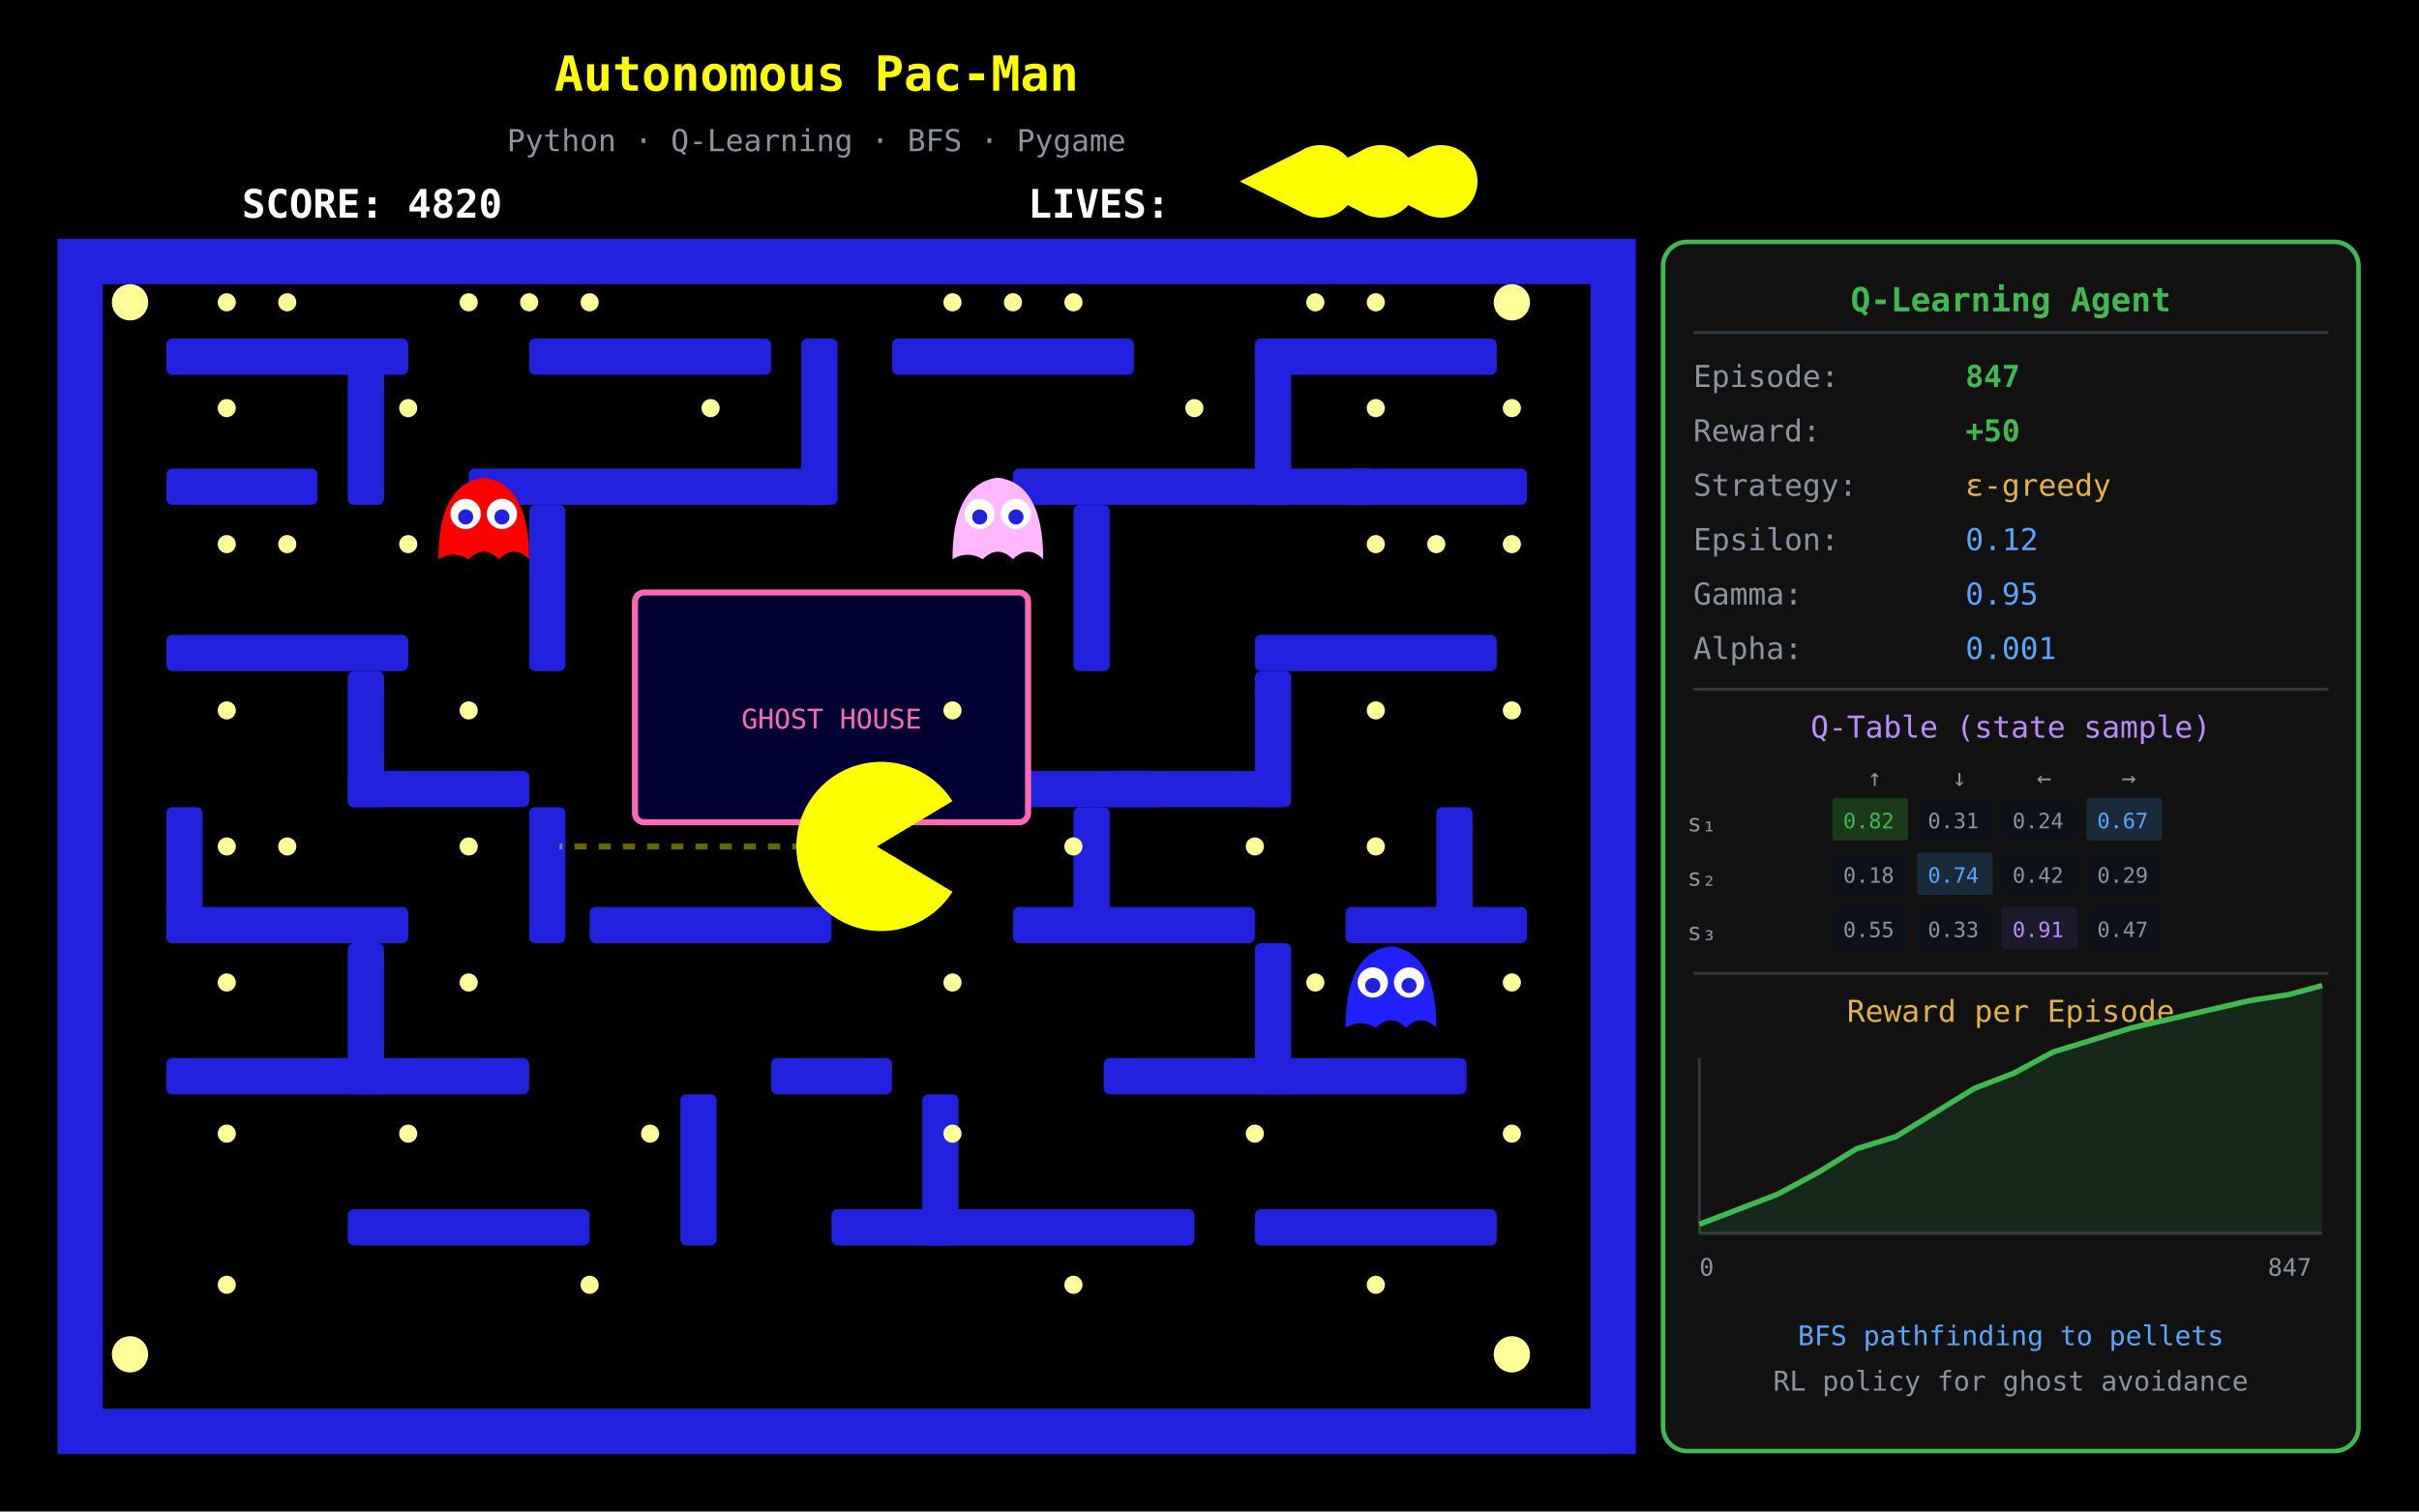
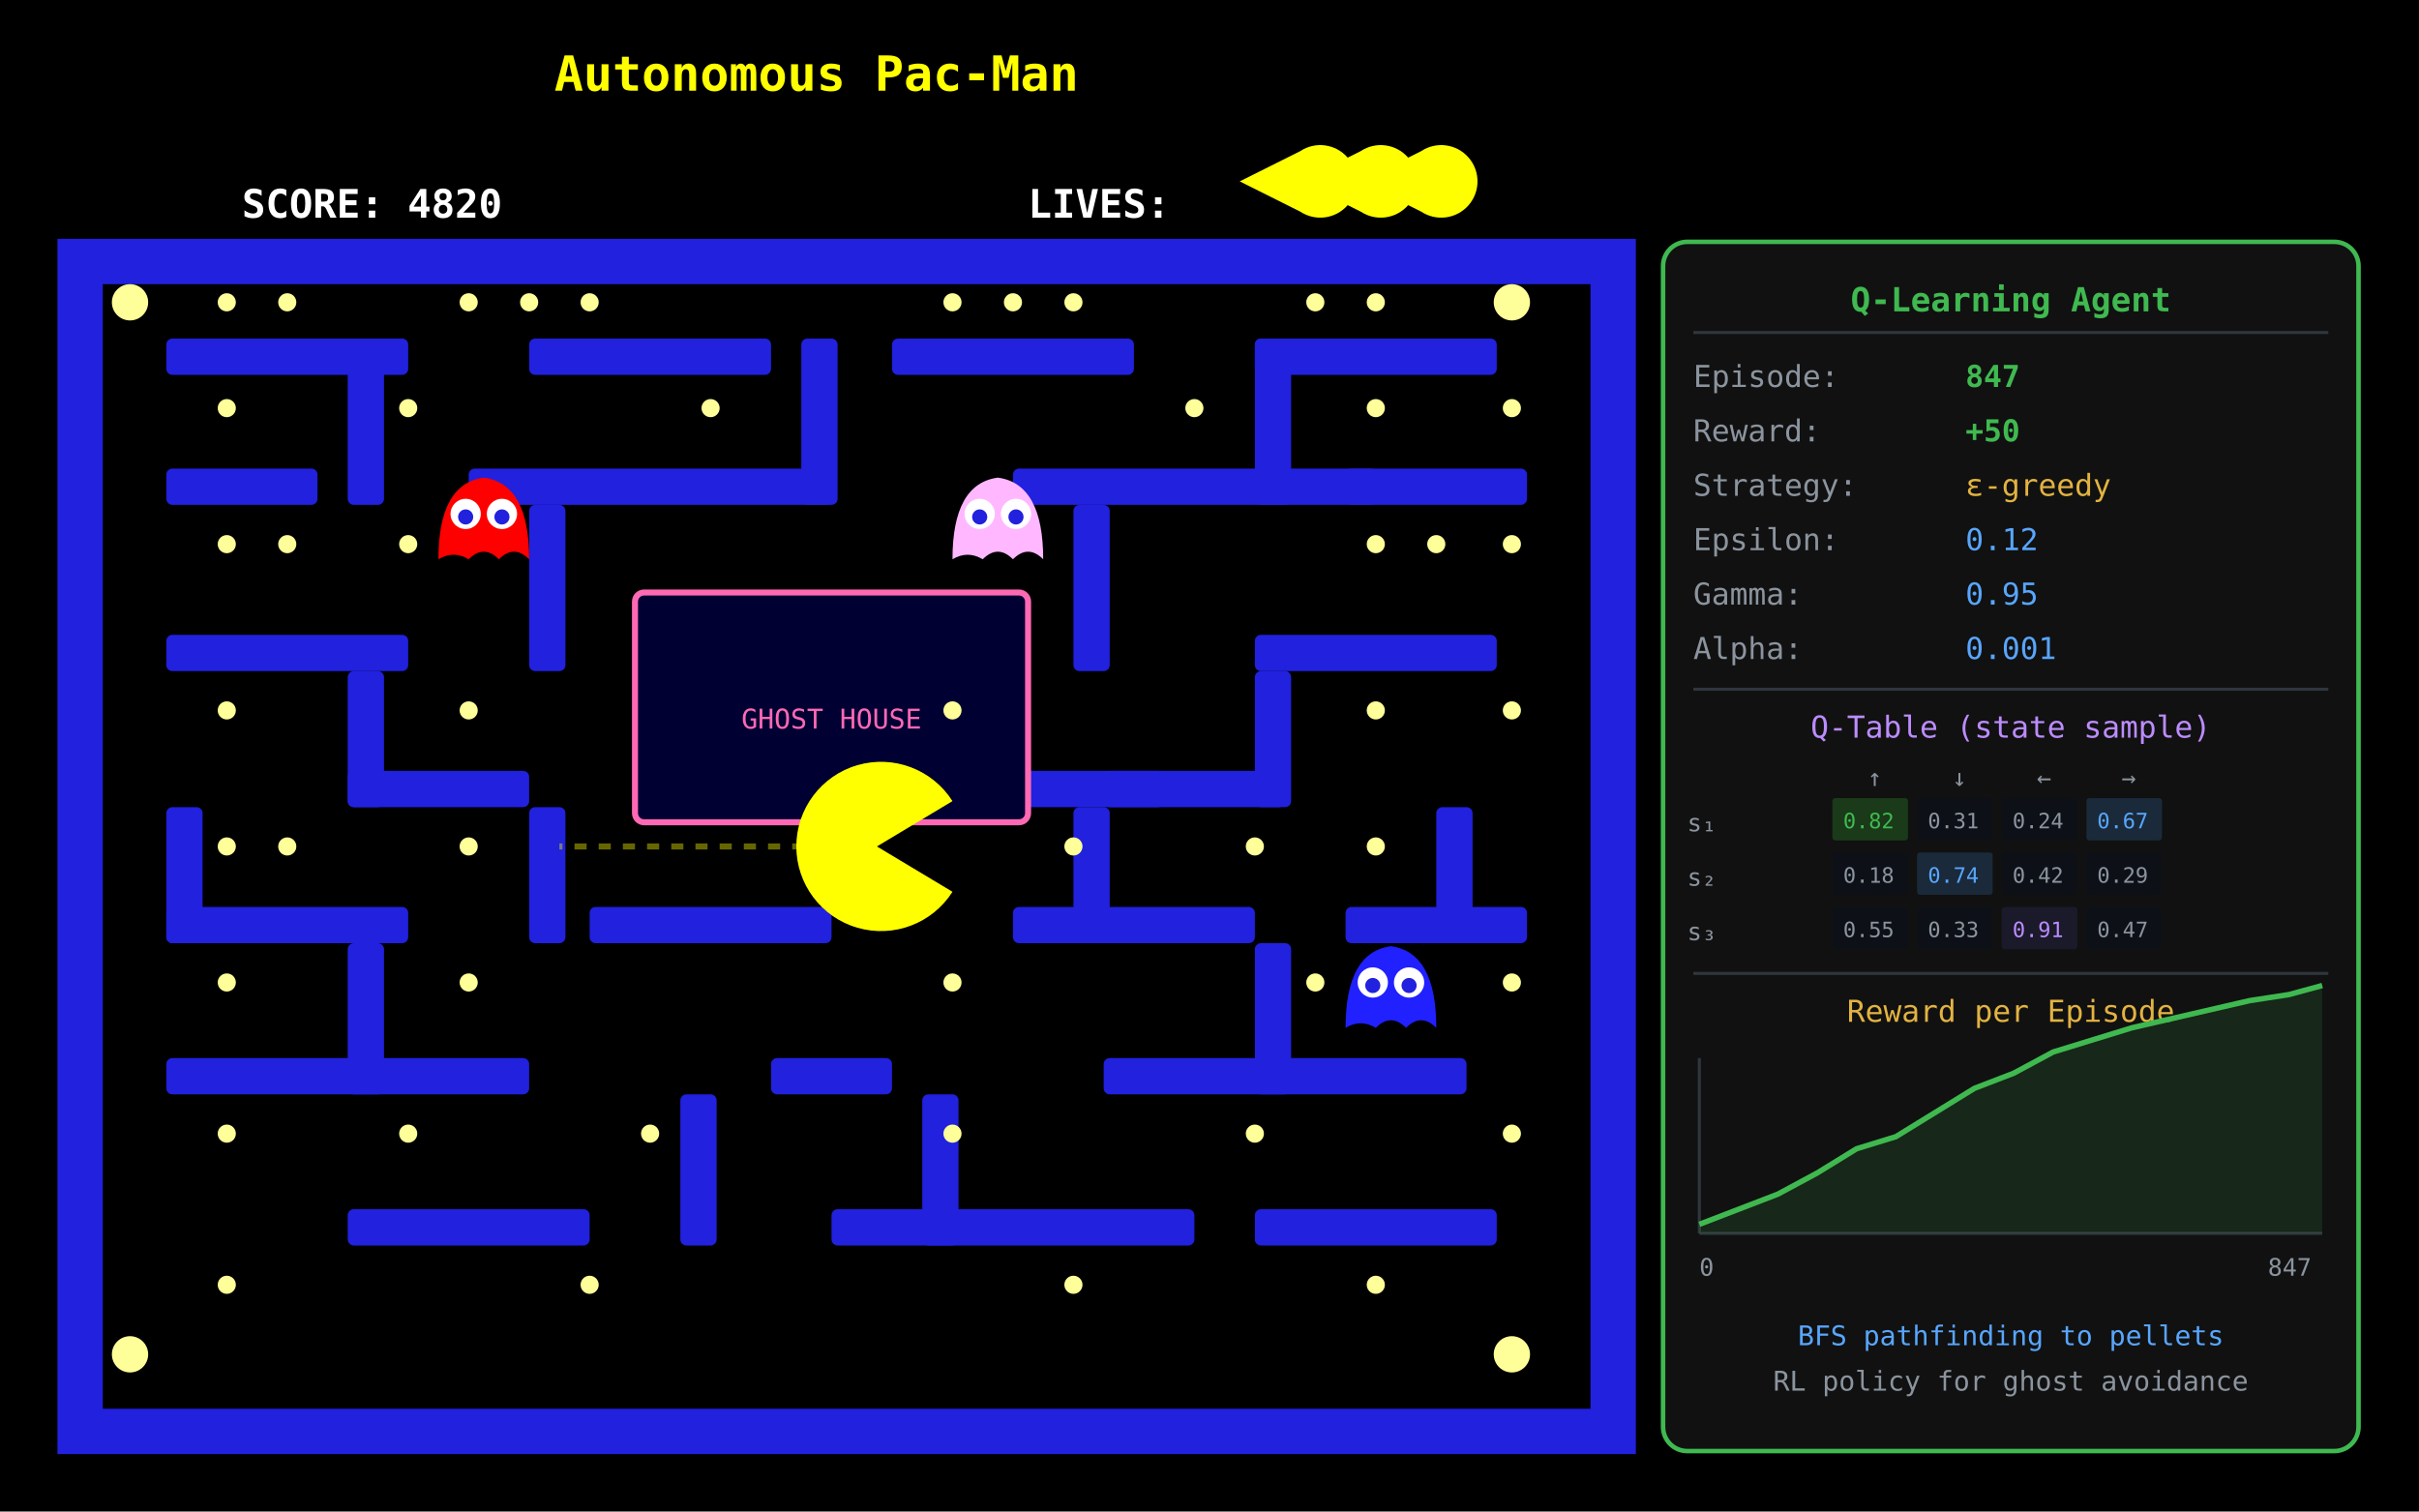
<svg xmlns="http://www.w3.org/2000/svg" viewBox="0 0 800 500" width="800" height="500">
  <rect width="800" height="500" fill="#000000" />
  <text x="270" y="30" text-anchor="middle" font-family="monospace" font-size="16" font-weight="bold" fill="#ffff00">Autonomous Pac-Man</text>
-   <text x="270" y="50" text-anchor="middle" font-family="monospace" font-size="10" fill="#8b949e">Python · Q-Learning · BFS · Pygame</text>
  <text x="80" y="72" font-family="monospace" font-size="13" font-weight="bold" fill="#ffffff">SCORE: 4820</text>
  <text x="340" y="72" font-family="monospace" font-size="13" font-weight="bold" fill="#ffffff">LIVES:</text>
  <path d="M410,60 L430,50 A12,12 0 1,1 430,70 Z" fill="#ffff00" />
  <path d="M430,60 L450,50 A12,12 0 1,1 450,70 Z" fill="#ffff00" />
  <path d="M450,60 L470,50 A12,12 0 1,1 470,70 Z" fill="#ffff00" />
  <rect x="20" y="80" width="520" height="400" fill="#000000" stroke="#2121de" stroke-width="2" />
  <rect x="20" y="80" width="520" height="14" fill="#2121de" />
  <rect x="20" y="466" width="520" height="14" fill="#2121de" />
  <rect x="20" y="80" width="14" height="400" fill="#2121de" />
  <rect x="526" y="80" width="14" height="400" fill="#2121de" />
  <rect x="55" y="112" width="80" height="12" rx="2" fill="#2121de" />
  <rect x="175" y="112" width="80" height="12" rx="2" fill="#2121de" />
  <rect x="295" y="112" width="80" height="12" rx="2" fill="#2121de" />
  <rect x="415" y="112" width="80" height="12" rx="2" fill="#2121de" />
  <rect x="55" y="155" width="50" height="12" rx="2" fill="#2121de" />
  <rect x="155" y="155" width="120" height="12" rx="2" fill="#2121de" />
  <rect x="335" y="155" width="120" height="12" rx="2" fill="#2121de" />
  <rect x="445" y="155" width="60" height="12" rx="2" fill="#2121de" />
  <rect x="55" y="210" width="80" height="12" rx="2" fill="#2121de" />
  <rect x="215" y="210" width="120" height="12" rx="2" fill="#2121de" />
  <rect x="415" y="210" width="80" height="12" rx="2" fill="#2121de" />
  <rect x="115" y="255" width="60" height="12" rx="2" fill="#2121de" />
  <rect x="265" y="255" width="120" height="12" rx="2" fill="#2121de" />
  <rect x="375" y="255" width="0" height="0" />
  <rect x="365" y="255" width="60" height="12" rx="2" fill="#2121de" />
  <rect x="55" y="300" width="80" height="12" rx="2" fill="#2121de" />
  <rect x="195" y="300" width="80" height="12" rx="2" fill="#2121de" />
  <rect x="335" y="300" width="80" height="12" rx="2" fill="#2121de" />
  <rect x="445" y="300" width="60" height="12" rx="2" fill="#2121de" />
  <rect x="55" y="350" width="120" height="12" rx="2" fill="#2121de" />
  <rect x="255" y="350" width="40" height="12" rx="2" fill="#2121de" />
  <rect x="365" y="350" width="120" height="12" rx="2" fill="#2121de" />
  <rect x="115" y="400" width="80" height="12" rx="2" fill="#2121de" />
  <rect x="275" y="400" width="120" height="12" rx="2" fill="#2121de" />
  <rect x="345" y="400" width="0" height="0" />
  <rect x="415" y="400" width="80" height="12" rx="2" fill="#2121de" />
  <rect x="115" y="112" width="12" height="55" rx="2" fill="#2121de" />
  <rect x="415" y="112" width="12" height="55" rx="2" fill="#2121de" />
  <rect x="265" y="112" width="12" height="55" rx="2" fill="#2121de" />
  <rect x="175" y="167" width="12" height="55" rx="2" fill="#2121de" />
  <rect x="355" y="167" width="12" height="55" rx="2" fill="#2121de" />
  <rect x="115" y="222" width="12" height="45" rx="2" fill="#2121de" />
  <rect x="415" y="222" width="12" height="45" rx="2" fill="#2121de" />
  <rect x="265" y="222" width="12" height="45" rx="2" fill="#2121de" />
  <rect x="55" y="267" width="12" height="45" rx="2" fill="#2121de" />
  <rect x="475" y="267" width="12" height="45" rx="2" fill="#2121de" />
  <rect x="175" y="267" width="12" height="45" rx="2" fill="#2121de" />
  <rect x="355" y="267" width="12" height="45" rx="2" fill="#2121de" />
  <rect x="115" y="312" width="12" height="50" rx="2" fill="#2121de" />
  <rect x="415" y="312" width="12" height="50" rx="2" fill="#2121de" />
  <rect x="225" y="362" width="12" height="50" rx="2" fill="#2121de" />
  <rect x="305" y="362" width="12" height="50" rx="2" fill="#2121de" />
  <rect x="210" y="196" width="130" height="76" rx="3" fill="#000033" stroke="#ff69b4" stroke-width="2" />
  <text x="275" y="241" text-anchor="middle" font-family="monospace" font-size="9" fill="#ff69b4">GHOST HOUSE</text>
  <circle cx="75" cy="100" r="3" fill="#ffff99" />
  <circle cx="95" cy="100" r="3" fill="#ffff99" />
  <circle cx="155" cy="100" r="3" fill="#ffff99" />
  <circle cx="175" cy="100" r="3" fill="#ffff99" />
  <circle cx="195" cy="100" r="3" fill="#ffff99" />
  <circle cx="315" cy="100" r="3" fill="#ffff99" />
  <circle cx="335" cy="100" r="3" fill="#ffff99" />
  <circle cx="355" cy="100" r="3" fill="#ffff99" />
  <circle cx="435" cy="100" r="3" fill="#ffff99" />
  <circle cx="455" cy="100" r="3" fill="#ffff99" />
  <circle cx="500" cy="100" r="3" fill="#ffff99" />
  <circle cx="43" cy="100" r="6" fill="#ffff99" />
  <circle cx="500" cy="100" r="6" fill="#ffff99" />
  <circle cx="43" cy="448" r="6" fill="#ffff99" />
  <circle cx="500" cy="448" r="6" fill="#ffff99" />
  <circle cx="75" cy="135" r="3" fill="#ffff99" />
  <circle cx="135" cy="135" r="3" fill="#ffff99" />
  <circle cx="235" cy="135" r="3" fill="#ffff99" />
  <circle cx="395" cy="135" r="3" fill="#ffff99" />
  <circle cx="455" cy="135" r="3" fill="#ffff99" />
  <circle cx="500" cy="135" r="3" fill="#ffff99" />
  <circle cx="75" cy="180" r="3" fill="#ffff99" />
  <circle cx="95" cy="180" r="3" fill="#ffff99" />
  <circle cx="135" cy="180" r="3" fill="#ffff99" />
  <circle cx="455" cy="180" r="3" fill="#ffff99" />
  <circle cx="475" cy="180" r="3" fill="#ffff99" />
  <circle cx="500" cy="180" r="3" fill="#ffff99" />
  <circle cx="75" cy="235" r="3" fill="#ffff99" />
  <circle cx="155" cy="235" r="3" fill="#ffff99" />
  <circle cx="315" cy="235" r="3" fill="#ffff99" />
  <circle cx="455" cy="235" r="3" fill="#ffff99" />
  <circle cx="500" cy="235" r="3" fill="#ffff99" />
  <circle cx="75" cy="280" r="3" fill="#ffff99" />
  <circle cx="95" cy="280" r="3" fill="#ffff99" />
  <circle cx="155" cy="280" r="3" fill="#ffff99" />
  <circle cx="355" cy="280" r="3" fill="#ffff99" />
  <circle cx="415" cy="280" r="3" fill="#ffff99" />
  <circle cx="455" cy="280" r="3" fill="#ffff99" />
  <circle cx="75" cy="325" r="3" fill="#ffff99" />
  <circle cx="155" cy="325" r="3" fill="#ffff99" />
  <circle cx="315" cy="325" r="3" fill="#ffff99" />
  <circle cx="435" cy="325" r="3" fill="#ffff99" />
  <circle cx="500" cy="325" r="3" fill="#ffff99" />
  <circle cx="75" cy="375" r="3" fill="#ffff99" />
  <circle cx="135" cy="375" r="3" fill="#ffff99" />
  <circle cx="215" cy="375" r="3" fill="#ffff99" />
  <circle cx="315" cy="375" r="3" fill="#ffff99" />
  <circle cx="415" cy="375" r="3" fill="#ffff99" />
  <circle cx="500" cy="375" r="3" fill="#ffff99" />
  <circle cx="75" cy="425" r="3" fill="#ffff99" />
  <circle cx="195" cy="425" r="3" fill="#ffff99" />
  <circle cx="355" cy="425" r="3" fill="#ffff99" />
  <circle cx="455" cy="425" r="3" fill="#ffff99" />
  <path d="M290,280 L315,265 A28,28 0 1,0 315,295 Z" fill="#ffff00" />
  <path d="M145,185 Q145,160 160,158 Q175,160 175,185 Q170,180 165,185 Q160,180 155,185 Q150,182 145,185 Z" fill="#ff0000" />
  <ellipse cx="154" cy="170" rx="5" ry="5" fill="white" />
  <circle cx="154" cy="171" r="2.5" fill="#2121de" />
  <ellipse cx="166" cy="170" rx="5" ry="5" fill="white" />
  <circle cx="166" cy="171" r="2.5" fill="#2121de" />
  <path d="M315,185 Q315,160 330,158 Q345,160 345,185 Q340,180 335,185 Q330,180 325,185 Q320,182 315,185 Z" fill="#ffb8ff" />
  <ellipse cx="324" cy="170" rx="5" ry="5" fill="white" />
  <circle cx="324" cy="171" r="2.5" fill="#2121de" />
  <ellipse cx="336" cy="170" rx="5" ry="5" fill="white" />
  <circle cx="336" cy="171" r="2.5" fill="#2121de" />
  <path d="M445,340 Q445,315 460,313 Q475,315 475,340 Q470,335 465,340 Q460,335 455,340 Q450,337 445,340 Z" fill="#2121ff" />
  <ellipse cx="454" cy="325" rx="5" ry="5" fill="white" />
  <circle cx="454" cy="326" r="2.5" fill="#2121de" />
  <ellipse cx="466" cy="325" rx="5" ry="5" fill="white" />
  <circle cx="466" cy="326" r="2.5" fill="#2121de" />
  <polyline points="290,280 265,280 245,280 225,280 205,280 185,280" fill="none" stroke="#ffff0066" stroke-width="2" stroke-dasharray="4,4" />
  <rect x="550" y="80" width="230" height="400" rx="8" fill="#111111" stroke="#3fb950" stroke-width="1.5" />
  <text x="665" y="103" text-anchor="middle" font-family="monospace" font-size="11" font-weight="bold" fill="#3fb950">Q-Learning Agent</text>
  <line x1="560" y1="110" x2="770" y2="110" stroke="#30363d" stroke-width="1" />
  <text x="560" y="128" font-family="monospace" font-size="10" fill="#8b949e">Episode:</text>
  <text x="650" y="128" font-family="monospace" font-size="10" font-weight="bold" fill="#3fb950">847</text>
  <text x="560" y="146" font-family="monospace" font-size="10" fill="#8b949e">Reward:</text>
  <text x="650" y="146" font-family="monospace" font-size="10" font-weight="bold" fill="#3fb950">+50</text>
  <text x="560" y="164" font-family="monospace" font-size="10" fill="#8b949e">Strategy:</text>
  <text x="650" y="164" font-family="monospace" font-size="10" fill="#e3b341">ε-greedy</text>
  <text x="560" y="182" font-family="monospace" font-size="10" fill="#8b949e">Epsilon:</text>
  <text x="650" y="182" font-family="monospace" font-size="10" fill="#58a6ff">0.12</text>
  <text x="560" y="200" font-family="monospace" font-size="10" fill="#8b949e">Gamma:</text>
  <text x="650" y="200" font-family="monospace" font-size="10" fill="#58a6ff">0.95</text>
  <text x="560" y="218" font-family="monospace" font-size="10" fill="#8b949e">Alpha:</text>
  <text x="650" y="218" font-family="monospace" font-size="10" fill="#58a6ff">0.001</text>
  <line x1="560" y1="228" x2="770" y2="228" stroke="#30363d" stroke-width="1" />
  <text x="665" y="244" text-anchor="middle" font-family="monospace" font-size="10" fill="#bc8cff">Q-Table (state sample)</text>
  <text x="620" y="260" text-anchor="middle" font-family="monospace" font-size="8" fill="#8b949e">↑</text>
  <text x="648" y="260" text-anchor="middle" font-family="monospace" font-size="8" fill="#8b949e">↓</text>
  <text x="676" y="260" text-anchor="middle" font-family="monospace" font-size="8" fill="#8b949e">←</text>
  <text x="704" y="260" text-anchor="middle" font-family="monospace" font-size="8" fill="#8b949e">→</text>
  <text x="558" y="275" font-family="monospace" font-size="8" fill="#8b949e">s₁</text>
  <rect x="606" y="264" width="25" height="14" rx="1" fill="#1a3a1a" />
  <text x="618" y="274" text-anchor="middle" font-family="monospace" font-size="7" fill="#3fb950">0.82</text>
  <rect x="634" y="264" width="25" height="14" rx="1" fill="#0d1117" />
  <text x="646" y="274" text-anchor="middle" font-family="monospace" font-size="7" fill="#8b949e">0.31</text>
  <rect x="662" y="264" width="25" height="14" rx="1" fill="#0d1117" />
  <text x="674" y="274" text-anchor="middle" font-family="monospace" font-size="7" fill="#8b949e">0.24</text>
  <rect x="690" y="264" width="25" height="14" rx="1" fill="#1a2a3a" />
  <text x="702" y="274" text-anchor="middle" font-family="monospace" font-size="7" fill="#58a6ff">0.67</text>
  <text x="558" y="293" font-family="monospace" font-size="8" fill="#8b949e">s₂</text>
  <rect x="606" y="282" width="25" height="14" rx="1" fill="#0d1117" />
  <text x="618" y="292" text-anchor="middle" font-family="monospace" font-size="7" fill="#8b949e">0.18</text>
  <rect x="634" y="282" width="25" height="14" rx="1" fill="#1a2a3a" />
  <text x="646" y="292" text-anchor="middle" font-family="monospace" font-size="7" fill="#58a6ff">0.74</text>
  <rect x="662" y="282" width="25" height="14" rx="1" fill="#0d1117" />
  <text x="674" y="292" text-anchor="middle" font-family="monospace" font-size="7" fill="#8b949e">0.42</text>
  <rect x="690" y="282" width="25" height="14" rx="1" fill="#0d1117" />
  <text x="702" y="292" text-anchor="middle" font-family="monospace" font-size="7" fill="#8b949e">0.29</text>
  <text x="558" y="311" font-family="monospace" font-size="8" fill="#8b949e">s₃</text>
  <rect x="606" y="300" width="25" height="14" rx="1" fill="#0d1117" />
  <text x="618" y="310" text-anchor="middle" font-family="monospace" font-size="7" fill="#8b949e">0.55</text>
  <rect x="634" y="300" width="25" height="14" rx="1" fill="#0d1117" />
  <text x="646" y="310" text-anchor="middle" font-family="monospace" font-size="7" fill="#8b949e">0.33</text>
  <rect x="662" y="300" width="25" height="14" rx="1" fill="#1a1a2a" />
  <text x="674" y="310" text-anchor="middle" font-family="monospace" font-size="7" fill="#bc8cff">0.91</text>
  <rect x="690" y="300" width="25" height="14" rx="1" fill="#0d1117" />
  <text x="702" y="310" text-anchor="middle" font-family="monospace" font-size="7" fill="#8b949e">0.47</text>
  <line x1="560" y1="322" x2="770" y2="322" stroke="#30363d" stroke-width="1" />
  <text x="665" y="338" text-anchor="middle" font-family="monospace" font-size="10" fill="#e3b341">Reward per Episode</text>
  <line x1="562" y1="350" x2="562" y2="408" stroke="#30363d" stroke-width="1" />
  <line x1="562" y1="408" x2="768" y2="408" stroke="#30363d" stroke-width="1" />
  <polyline points="562,405 575,400 588,395 601,388 614,380 627,376 640,368 653,360 666,355 679,348 692,344 705,340 718,337 731,334 744,331 757,329 768,326" fill="none" stroke="#3fb950" stroke-width="1.8" />
  <polygon points="562,405 575,400 588,395 601,388 614,380 627,376 640,368 653,360 666,355 679,348 692,344 705,340 718,337 731,334 744,331 757,329 768,326 768,408 562,408" fill="#3fb95022" />
  <text x="562" y="422" font-family="monospace" font-size="8" fill="#8b949e">0</text>
  <text x="750" y="422" font-family="monospace" font-size="8" fill="#8b949e">847</text>
  <text x="665" y="445" text-anchor="middle" font-family="monospace" font-size="9" fill="#58a6ff">BFS pathfinding to pellets</text>
  <text x="665" y="460" text-anchor="middle" font-family="monospace" font-size="9" fill="#8b949e">RL policy for ghost avoidance</text>
</svg>
